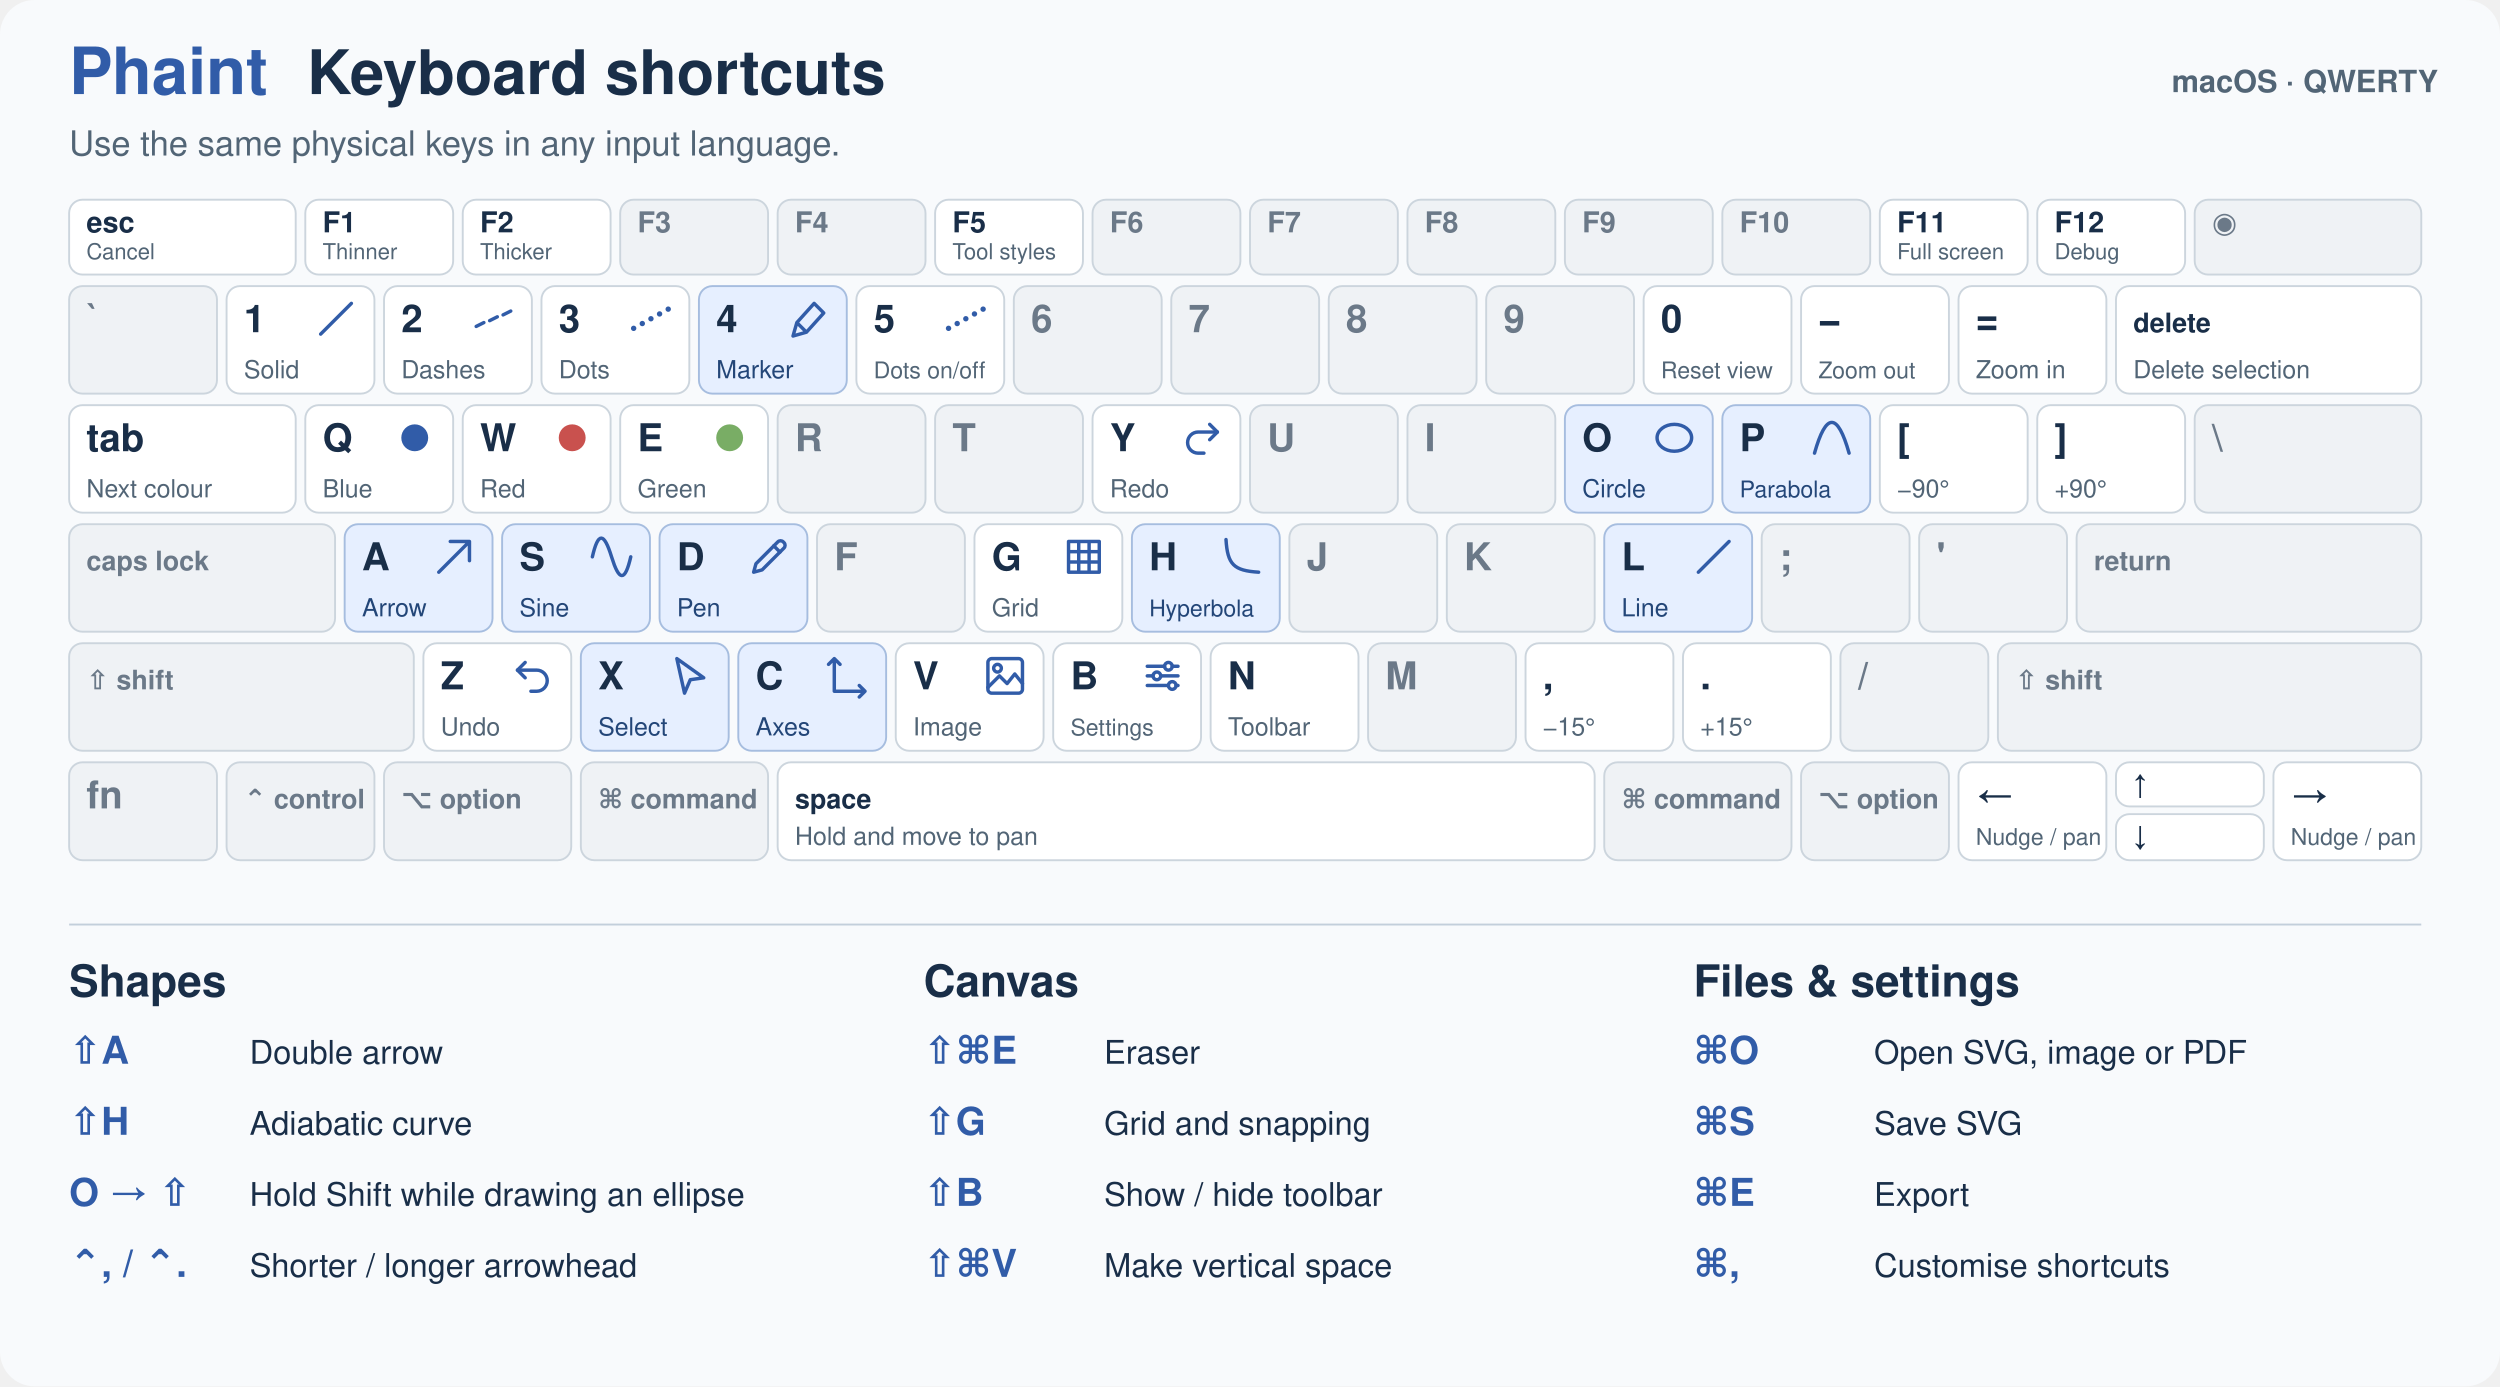
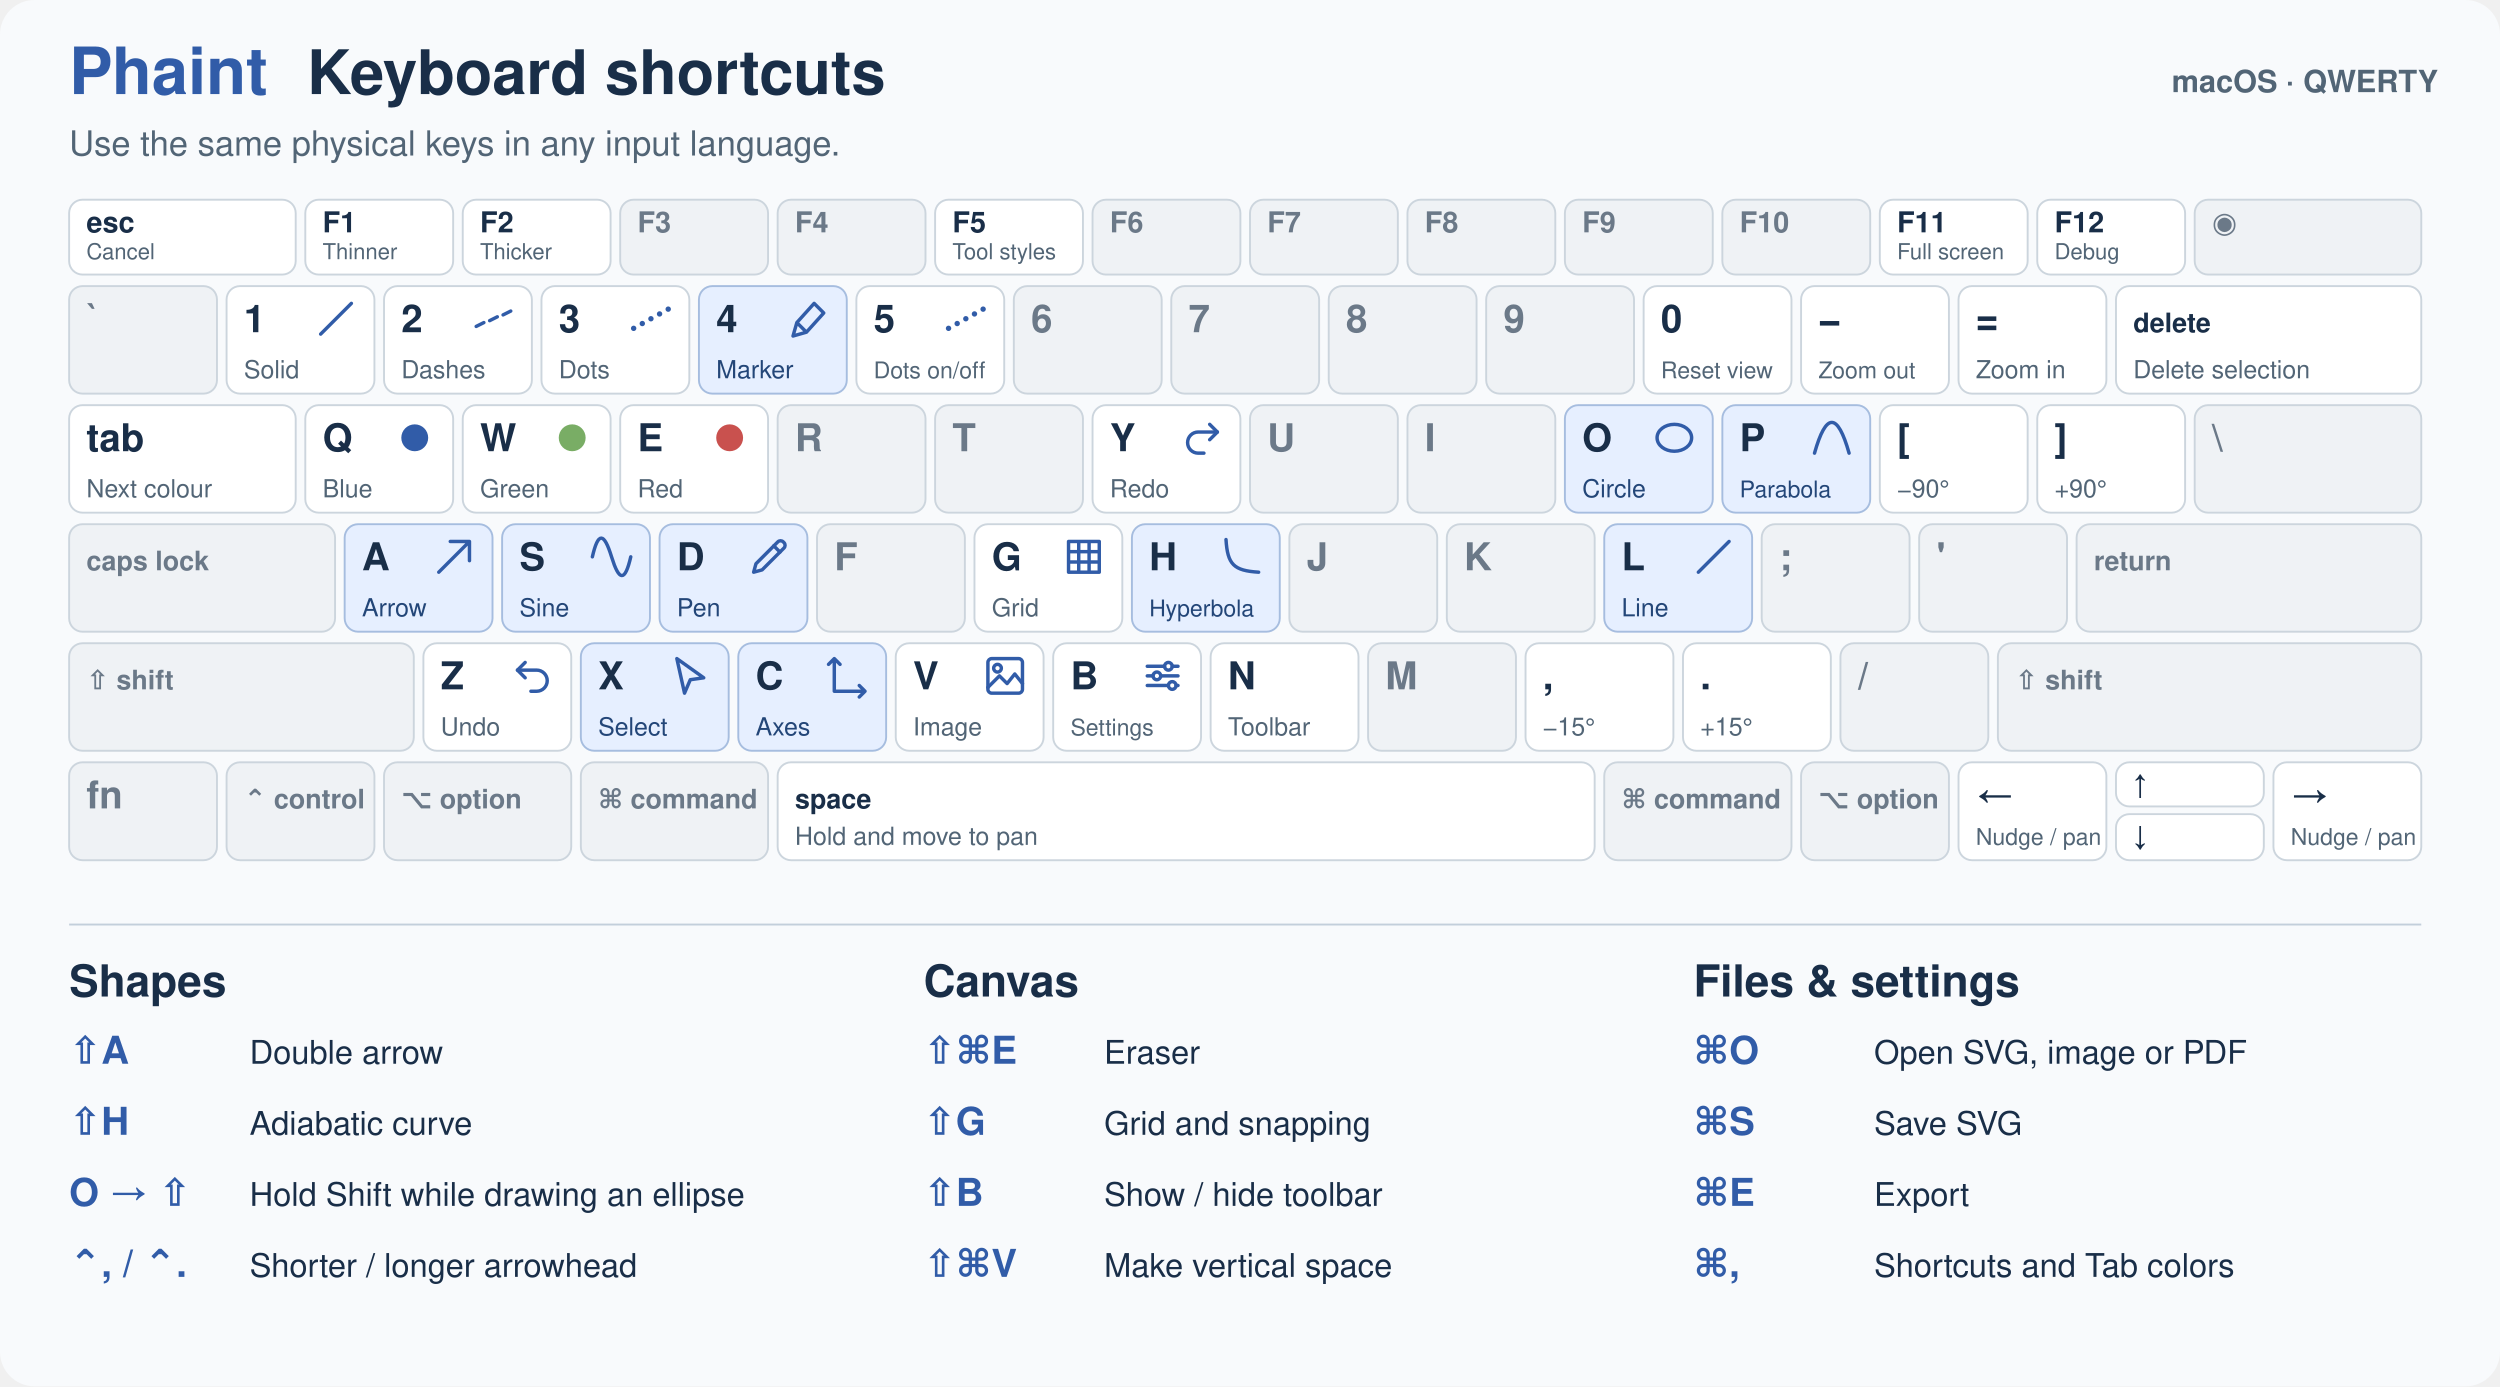
<svg xmlns="http://www.w3.org/2000/svg" width="1302" height="722" viewBox="0 0 1302 722" role="img" aria-labelledby="title desc">
  <g font-family="Helvetica Neue, Helvetica, Arial, sans-serif">
    <rect x="0" y="0" width="1302" height="722" rx="18" fill="#f8fafc" stroke="none" />
    <text x="36" y="49" font-size="34" fill="#315ca8" font-weight="750">Phaint</text>
    <text x="160" y="49" font-size="32" fill="#192e48" font-weight="650">Keyboard shortcuts</text>
    <text x="36" y="81" font-size="18" fill="#526576" font-weight="500">Use the same physical keys in any input language.</text>
    <text x="1131" y="48" font-size="16" fill="#526576" font-weight="600">macOS · QWERTY</text>
    <rect x="36" y="104" width="118" height="39" rx="7" fill="#ffffff" stroke="#ccd5dd" />
    <text x="45" y="121" font-size="15" fill="#192e48" font-weight="650">esc</text>
    <text x="45" y="135" font-size="11.5" fill="#526576" font-weight="500">Cancel</text>
    <rect x="159" y="104" width="77" height="39" rx="7" fill="#ffffff" stroke="#ccd5dd" />
    <text x="168" y="121" font-size="15" fill="#192e48" font-weight="650">F1</text>
    <text x="168" y="135" font-size="11.5" fill="#526576" font-weight="500">Thinner</text>
    <rect x="241" y="104" width="77" height="39" rx="7" fill="#ffffff" stroke="#ccd5dd" />
    <text x="250" y="121" font-size="15" fill="#192e48" font-weight="650">F2</text>
    <text x="250" y="135" font-size="11.5" fill="#526576" font-weight="500">Thicker</text>
    <rect x="323" y="104" width="77" height="39" rx="7" fill="#eff2f5" stroke="#ccd5dd" />
    <text x="332" y="121" font-size="15" fill="#6b7988" font-weight="650">F3</text>
    <rect x="405" y="104" width="77" height="39" rx="7" fill="#eff2f5" stroke="#ccd5dd" />
    <text x="414" y="121" font-size="15" fill="#6b7988" font-weight="650">F4</text>
    <rect x="487" y="104" width="77" height="39" rx="7" fill="#ffffff" stroke="#ccd5dd" />
    <text x="496" y="121" font-size="15" fill="#192e48" font-weight="650">F5</text>
    <text x="496" y="135" font-size="11.5" fill="#526576" font-weight="500">Tool styles</text>
    <rect x="569" y="104" width="77" height="39" rx="7" fill="#eff2f5" stroke="#ccd5dd" />
    <text x="578" y="121" font-size="15" fill="#6b7988" font-weight="650">F6</text>
    <rect x="651" y="104" width="77" height="39" rx="7" fill="#eff2f5" stroke="#ccd5dd" />
    <text x="660" y="121" font-size="15" fill="#6b7988" font-weight="650">F7</text>
    <rect x="733" y="104" width="77" height="39" rx="7" fill="#eff2f5" stroke="#ccd5dd" />
    <text x="742" y="121" font-size="15" fill="#6b7988" font-weight="650">F8</text>
    <rect x="815" y="104" width="77" height="39" rx="7" fill="#eff2f5" stroke="#ccd5dd" />
    <text x="824" y="121" font-size="15" fill="#6b7988" font-weight="650">F9</text>
    <rect x="897" y="104" width="77" height="39" rx="7" fill="#eff2f5" stroke="#ccd5dd" />
    <text x="906" y="121" font-size="15" fill="#6b7988" font-weight="650">F10</text>
    <rect x="979" y="104" width="77" height="39" rx="7" fill="#ffffff" stroke="#ccd5dd" />
    <text x="988" y="121" font-size="15" fill="#192e48" font-weight="650">F11</text>
    <text x="988" y="135" font-size="11.5" fill="#526576" font-weight="500">Full screen</text>
    <rect x="1061" y="104" width="77" height="39" rx="7" fill="#ffffff" stroke="#ccd5dd" />
    <text x="1070" y="121" font-size="15" fill="#192e48" font-weight="650">F12</text>
    <text x="1070" y="135" font-size="11.5" fill="#526576" font-weight="500">Debug</text>
    <rect x="1143" y="104" width="118" height="39" rx="7" fill="#eff2f5" stroke="#ccd5dd" />
    <text x="1152" y="121" font-size="15" fill="#6b7988" font-weight="650">◉</text>
    <rect x="36" y="149" width="77" height="56" rx="7" fill="#eff2f5" stroke="#ccd5dd" />
    <text x="45" y="173" font-size="20" fill="#6b7988" font-weight="650">`</text>
    <rect x="118" y="149" width="77" height="56" rx="7" fill="#ffffff" stroke="#ccd5dd" />
    <text x="127" y="173" font-size="20" fill="#192e48" font-weight="650">1</text>
    <g transform="translate(163 154)" fill="none" color="#315ca8" stroke="currentColor" stroke-width="1.8" stroke-linecap="round" stroke-linejoin="round">
      <path d="M4 20L20 4" />
    </g>
    <text x="127" y="197" font-size="13" fill="#526576" font-weight="500">Solid</text>
    <rect x="200" y="149" width="77" height="56" rx="7" fill="#ffffff" stroke="#ccd5dd" />
    <text x="209" y="173" font-size="20" fill="#192e48" font-weight="650">2</text>
    <g transform="translate(245 154)" fill="none" color="#315ca8" stroke="currentColor" stroke-width="1.8" stroke-linecap="round" stroke-linejoin="round">
      <path d="M3 16l4-2m3-1l4-2m3-1l4-2" />
    </g>
    <text x="209" y="197" font-size="13" fill="#526576" font-weight="500">Dashes</text>
    <rect x="282" y="149" width="77" height="56" rx="7" fill="#ffffff" stroke="#ccd5dd" />
    <text x="291" y="173" font-size="20" fill="#192e48" font-weight="650">3</text>
    <g transform="translate(327 154)" fill="none" color="#315ca8" stroke="currentColor" stroke-width="1.8" stroke-linecap="round" stroke-linejoin="round">
      <path d="M3 17h.01M7.5 14.5h.01M12 12h.01M16.5 9.5h.01M21 7h.01" stroke-width="2.8" />
    </g>
    <text x="291" y="197" font-size="13" fill="#526576" font-weight="500">Dots</text>
    <rect x="364" y="149" width="77" height="56" rx="7" fill="#e6efff" stroke="#a6bddf" />
    <text x="373" y="173" font-size="20" fill="#192e48" font-weight="650">4</text>
    <g transform="translate(409 154)" fill="none" color="#315ca8" stroke="currentColor" stroke-width="1.8" stroke-linecap="round" stroke-linejoin="round">
      <path d="M6 14l9-10 5 5-9 10zM6 14l5 5-7 2z" />
    </g>
    <text x="373" y="197" font-size="13" fill="#234678" font-weight="500">Marker</text>
    <rect x="446" y="149" width="77" height="56" rx="7" fill="#ffffff" stroke="#ccd5dd" />
    <text x="455" y="173" font-size="20" fill="#192e48" font-weight="650">5</text>
    <g transform="translate(491 154)" fill="none" color="#315ca8" stroke="currentColor" stroke-width="1.8" stroke-linecap="round" stroke-linejoin="round">
      <path d="M3 17h.01M7.5 14.5h.01M12 12h.01M16.5 9.5h.01M21 7h.01" stroke-width="2.8" />
    </g>
    <text x="455" y="197" font-size="12" fill="#526576" font-weight="500">Dots on/off</text>
    <rect x="528" y="149" width="77" height="56" rx="7" fill="#eff2f5" stroke="#ccd5dd" />
    <text x="537" y="173" font-size="20" fill="#6b7988" font-weight="650">6</text>
    <rect x="610" y="149" width="77" height="56" rx="7" fill="#eff2f5" stroke="#ccd5dd" />
    <text x="619" y="173" font-size="20" fill="#6b7988" font-weight="650">7</text>
    <rect x="692" y="149" width="77" height="56" rx="7" fill="#eff2f5" stroke="#ccd5dd" />
    <text x="701" y="173" font-size="20" fill="#6b7988" font-weight="650">8</text>
    <rect x="774" y="149" width="77" height="56" rx="7" fill="#eff2f5" stroke="#ccd5dd" />
    <text x="783" y="173" font-size="20" fill="#6b7988" font-weight="650">9</text>
    <rect x="856" y="149" width="77" height="56" rx="7" fill="#ffffff" stroke="#ccd5dd" />
    <text x="865" y="173" font-size="20" fill="#192e48" font-weight="650">0</text>
    <text x="865" y="197" font-size="12" fill="#526576" font-weight="500">Reset view</text>
    <rect x="938" y="149" width="77" height="56" rx="7" fill="#ffffff" stroke="#ccd5dd" />
    <text x="947" y="173" font-size="20" fill="#192e48" font-weight="650">−</text>
    <text x="947" y="197" font-size="12" fill="#526576" font-weight="500">Zoom out</text>
    <rect x="1020" y="149" width="77" height="56" rx="7" fill="#ffffff" stroke="#ccd5dd" />
    <text x="1029" y="173" font-size="20" fill="#192e48" font-weight="650">=</text>
    <text x="1029" y="197" font-size="13" fill="#526576" font-weight="500">Zoom in</text>
    <rect x="1102" y="149" width="159" height="56" rx="7" fill="#ffffff" stroke="#ccd5dd" />
    <text x="1111" y="173" font-size="14" fill="#192e48" font-weight="650">delete</text>
    <text x="1111" y="197" font-size="13" fill="#526576" font-weight="500">Delete selection</text>
    <rect x="36" y="211" width="118" height="56" rx="7" fill="#ffffff" stroke="#ccd5dd" />
    <text x="45" y="235" font-size="20" fill="#192e48" font-weight="650">tab</text>
    <text x="45" y="259" font-size="13" fill="#526576" font-weight="500">Next colour</text>
    <rect x="159" y="211" width="77" height="56" rx="7" fill="#ffffff" stroke="#ccd5dd" />
    <text x="168" y="235" font-size="20" fill="#192e48" font-weight="650">Q</text>
    <g transform="translate(204 216)" fill="none" color="#315ca8" stroke="currentColor" stroke-width="1.8" stroke-linecap="round" stroke-linejoin="round">
      <circle cx="12" cy="12" r="7" fill="currentColor" stroke="none" />
    </g>
    <text x="168" y="259" font-size="13" fill="#526576" font-weight="500">Blue</text>
    <rect x="241" y="211" width="77" height="56" rx="7" fill="#ffffff" stroke="#ccd5dd" />
    <text x="250" y="235" font-size="20" fill="#192e48" font-weight="650">W</text>
-     <g transform="translate(286 216)" fill="none" color="#c9514e" stroke="currentColor" stroke-width="1.8" stroke-linecap="round" stroke-linejoin="round">
+     <g transform="translate(286 216)" fill="none" color="#79ad65" stroke="currentColor" stroke-width="1.8" stroke-linecap="round" stroke-linejoin="round">
      <circle cx="12" cy="12" r="7" fill="currentColor" stroke="none" />
    </g>
-     <text x="250" y="259" font-size="13" fill="#526576" font-weight="500">Red</text>
+     <text x="250" y="259" font-size="13" fill="#526576" font-weight="500">Green</text>
    <rect x="323" y="211" width="77" height="56" rx="7" fill="#ffffff" stroke="#ccd5dd" />
    <text x="332" y="235" font-size="20" fill="#192e48" font-weight="650">E</text>
-     <g transform="translate(368 216)" fill="none" color="#79ad65" stroke="currentColor" stroke-width="1.8" stroke-linecap="round" stroke-linejoin="round">
+     <g transform="translate(368 216)" fill="none" color="#c9514e" stroke="currentColor" stroke-width="1.8" stroke-linecap="round" stroke-linejoin="round">
      <circle cx="12" cy="12" r="7" fill="currentColor" stroke="none" />
    </g>
-     <text x="332" y="259" font-size="13" fill="#526576" font-weight="500">Green</text>
+     <text x="332" y="259" font-size="13" fill="#526576" font-weight="500">Red</text>
    <rect x="405" y="211" width="77" height="56" rx="7" fill="#eff2f5" stroke="#ccd5dd" />
    <text x="414" y="235" font-size="20" fill="#6b7988" font-weight="650">R</text>
    <rect x="487" y="211" width="77" height="56" rx="7" fill="#eff2f5" stroke="#ccd5dd" />
    <text x="496" y="235" font-size="20" fill="#6b7988" font-weight="650">T</text>
    <rect x="569" y="211" width="77" height="56" rx="7" fill="#ffffff" stroke="#ccd5dd" />
    <text x="578" y="235" font-size="20" fill="#192e48" font-weight="650">Y</text>
    <g transform="translate(614 216)" fill="none" color="#315ca8" stroke="currentColor" stroke-width="1.8" stroke-linecap="round" stroke-linejoin="round">
      <path d="M16 13l4-4-4-4" />
      <path d="M20 9H10a5.5 5.5 0 000 11h3" />
    </g>
    <text x="578" y="259" font-size="13" fill="#526576" font-weight="500">Redo</text>
    <rect x="651" y="211" width="77" height="56" rx="7" fill="#eff2f5" stroke="#ccd5dd" />
    <text x="660" y="235" font-size="20" fill="#6b7988" font-weight="650">U</text>
    <rect x="733" y="211" width="77" height="56" rx="7" fill="#eff2f5" stroke="#ccd5dd" />
    <text x="742" y="235" font-size="20" fill="#6b7988" font-weight="650">I</text>
    <rect x="815" y="211" width="77" height="56" rx="7" fill="#e6efff" stroke="#a6bddf" />
    <text x="824" y="235" font-size="20" fill="#192e48" font-weight="650">O</text>
    <g transform="translate(860 216)" fill="none" color="#315ca8" stroke="currentColor" stroke-width="1.8" stroke-linecap="round" stroke-linejoin="round">
      <ellipse cx="12" cy="12" rx="9" ry="7" />
    </g>
    <text x="824" y="259" font-size="13" fill="#234678" font-weight="500">Circle</text>
    <rect x="897" y="211" width="77" height="56" rx="7" fill="#e6efff" stroke="#a6bddf" />
    <text x="906" y="235" font-size="20" fill="#192e48" font-weight="650">P</text>
    <g transform="translate(942 216)" fill="none" color="#315ca8" stroke="currentColor" stroke-width="1.8" stroke-linecap="round" stroke-linejoin="round">
      <path d="M3 20Q12-12 21 20" />
    </g>
    <text x="906" y="259" font-size="12" fill="#234678" font-weight="500">Parabola</text>
    <rect x="979" y="211" width="77" height="56" rx="7" fill="#ffffff" stroke="#ccd5dd" />
    <text x="988" y="235" font-size="20" fill="#192e48" font-weight="650">[</text>
    <text x="988" y="259" font-size="13" fill="#526576" font-weight="500">−90°</text>
    <rect x="1061" y="211" width="77" height="56" rx="7" fill="#ffffff" stroke="#ccd5dd" />
    <text x="1070" y="235" font-size="20" fill="#192e48" font-weight="650">]</text>
    <text x="1070" y="259" font-size="13" fill="#526576" font-weight="500">+90°</text>
    <rect x="1143" y="211" width="118" height="56" rx="7" fill="#eff2f5" stroke="#ccd5dd" />
    <text x="1152" y="235" font-size="20" fill="#6b7988" font-weight="650">\</text>
    <rect x="36" y="273" width="138.5" height="56" rx="7" fill="#eff2f5" stroke="#ccd5dd" />
    <text x="45" y="297" font-size="14" fill="#6b7988" font-weight="650">caps lock</text>
    <rect x="179.5" y="273" width="77" height="56" rx="7" fill="#e6efff" stroke="#a6bddf" />
    <text x="188.5" y="297" font-size="20" fill="#192e48" font-weight="650">A</text>
    <g transform="translate(224.5 278)" fill="none" color="#315ca8" stroke="currentColor" stroke-width="1.8" stroke-linecap="round" stroke-linejoin="round">
      <path d="M4 20L20 4M10 4h10v10" />
    </g>
    <text x="188.5" y="321" font-size="13" fill="#234678" font-weight="500">Arrow</text>
    <rect x="261.5" y="273" width="77" height="56" rx="7" fill="#e6efff" stroke="#a6bddf" />
    <text x="270.5" y="297" font-size="20" fill="#192e48" font-weight="650">S</text>
    <g transform="translate(306.5 278)" fill="none" color="#315ca8" stroke="currentColor" stroke-width="1.8" stroke-linecap="round" stroke-linejoin="round">
      <path d="M2 12C5-1 8-1 12 12S19 25 22 12" />
    </g>
    <text x="270.5" y="321" font-size="13" fill="#234678" font-weight="500">Sine</text>
    <rect x="343.5" y="273" width="77" height="56" rx="7" fill="#e6efff" stroke="#a6bddf" />
    <text x="352.5" y="297" font-size="20" fill="#192e48" font-weight="650">D</text>
    <g transform="translate(388.5 278)" fill="none" color="#315ca8" stroke="currentColor" stroke-width="1.8" stroke-linecap="round" stroke-linejoin="round">
      <path d="M4 20l1.2-4.4L16.6 4.2a2 2 0 012.8 0l.4.4a2 2 0 010 2.8L8.4 18.8 4 20z" />
      <path d="M14.5 6.3l3.2 3.2" />
    </g>
    <text x="352.5" y="321" font-size="13" fill="#234678" font-weight="500">Pen</text>
    <rect x="425.5" y="273" width="77" height="56" rx="7" fill="#eff2f5" stroke="#ccd5dd" />
    <text x="434.5" y="297" font-size="20" fill="#6b7988" font-weight="650">F</text>
    <rect x="507.5" y="273" width="77" height="56" rx="7" fill="#ffffff" stroke="#ccd5dd" />
    <text x="516.5" y="297" font-size="20" fill="#192e48" font-weight="650">G</text>
    <g transform="translate(552.5 278)" fill="none" color="#315ca8" stroke="currentColor" stroke-width="1.8" stroke-linecap="round" stroke-linejoin="round">
      <path d="M4 4h16v16H4zM4 9.3h16M4 14.7h16M9.3 4v16M14.7 4v16" />
    </g>
    <text x="516.5" y="321" font-size="13" fill="#526576" font-weight="500">Grid</text>
    <rect x="589.5" y="273" width="77" height="56" rx="7" fill="#e6efff" stroke="#a6bddf" />
    <text x="598.5" y="297" font-size="20" fill="#192e48" font-weight="650">H</text>
    <g transform="translate(634.5 278)" fill="none" color="#315ca8" stroke="currentColor" stroke-width="1.8" stroke-linecap="round" stroke-linejoin="round">
      <path d="M4 3C4.8 16 8 19.2 21 20" />
    </g>
    <text x="598.5" y="321" font-size="12" fill="#234678" font-weight="500">Hyperbola</text>
    <rect x="671.5" y="273" width="77" height="56" rx="7" fill="#eff2f5" stroke="#ccd5dd" />
    <text x="680.5" y="297" font-size="20" fill="#6b7988" font-weight="650">J</text>
    <rect x="753.5" y="273" width="77" height="56" rx="7" fill="#eff2f5" stroke="#ccd5dd" />
    <text x="762.5" y="297" font-size="20" fill="#6b7988" font-weight="650">K</text>
    <rect x="835.5" y="273" width="77" height="56" rx="7" fill="#e6efff" stroke="#a6bddf" />
    <text x="844.5" y="297" font-size="20" fill="#192e48" font-weight="650">L</text>
    <g transform="translate(880.5 278)" fill="none" color="#315ca8" stroke="currentColor" stroke-width="1.8" stroke-linecap="round" stroke-linejoin="round">
      <path d="M4 20L20 4" />
    </g>
    <text x="844.5" y="321" font-size="13" fill="#234678" font-weight="500">Line</text>
    <rect x="917.5" y="273" width="77" height="56" rx="7" fill="#eff2f5" stroke="#ccd5dd" />
    <text x="926.5" y="297" font-size="20" fill="#6b7988" font-weight="650">;</text>
    <rect x="999.5" y="273" width="77" height="56" rx="7" fill="#eff2f5" stroke="#ccd5dd" />
    <text x="1008.5" y="297" font-size="20" fill="#6b7988" font-weight="650">'</text>
    <rect x="1081.5" y="273" width="179.5" height="56" rx="7" fill="#eff2f5" stroke="#ccd5dd" />
    <text x="1090.5" y="297" font-size="14" fill="#6b7988" font-weight="650">return</text>
    <rect x="36" y="335" width="179.5" height="56" rx="7" fill="#eff2f5" stroke="#ccd5dd" />
    <text x="45" y="359" font-size="14" fill="#6b7988" font-weight="650">⇧ shift</text>
    <rect x="220.5" y="335" width="77" height="56" rx="7" fill="#ffffff" stroke="#ccd5dd" />
    <text x="229.5" y="359" font-size="20" fill="#192e48" font-weight="650">Z</text>
    <g transform="translate(265.5 340)" fill="none" color="#315ca8" stroke="currentColor" stroke-width="1.8" stroke-linecap="round" stroke-linejoin="round">
      <path d="M8 13L4 9l4-4" />
      <path d="M4 9h10a5.5 5.5 0 010 11h-3" />
    </g>
    <text x="229.5" y="383" font-size="13" fill="#526576" font-weight="500">Undo</text>
    <rect x="302.5" y="335" width="77" height="56" rx="7" fill="#e6efff" stroke="#a6bddf" />
    <text x="311.5" y="359" font-size="20" fill="#192e48" font-weight="650">X</text>
    <g transform="translate(347.5 340)" fill="none" color="#315ca8" stroke="currentColor" stroke-width="1.8" stroke-linecap="round" stroke-linejoin="round">
      <path d="M5 3l14 10-7 1-3 7z" />
    </g>
    <text x="311.5" y="383" font-size="13" fill="#234678" font-weight="500">Select</text>
    <rect x="384.5" y="335" width="77" height="56" rx="7" fill="#e6efff" stroke="#a6bddf" />
    <text x="393.5" y="359" font-size="20" fill="#192e48" font-weight="650">C</text>
    <g transform="translate(429.5 340)" fill="none" color="#315ca8" stroke="currentColor" stroke-width="1.8" stroke-linecap="round" stroke-linejoin="round">
      <path d="M5 20V3m-3 3 3-3 3 3M5 20h16m-3-3 3 3-3 3" />
    </g>
    <text x="393.5" y="383" font-size="13" fill="#234678" font-weight="500">Axes</text>
    <rect x="466.5" y="335" width="77" height="56" rx="7" fill="#ffffff" stroke="#ccd5dd" />
    <text x="475.5" y="359" font-size="20" fill="#192e48" font-weight="650">V</text>
    <g transform="translate(511.5 340)" fill="none" color="#315ca8" stroke="currentColor" stroke-width="1.8" stroke-linecap="round" stroke-linejoin="round">
      <rect x="3" y="3" width="18" height="18" rx="2" />
      <circle cx="8" cy="8" r="2" />
      <path d="M3 18l6-6 4 4 4-5 4 5" />
    </g>
    <text x="475.5" y="383" font-size="13" fill="#526576" font-weight="500">Image</text>
    <rect x="548.5" y="335" width="77" height="56" rx="7" fill="#ffffff" stroke="#ccd5dd" />
    <text x="557.5" y="359" font-size="20" fill="#192e48" font-weight="650">B</text>
    <g transform="translate(593.5 340)" fill="none" color="#315ca8" stroke="currentColor" stroke-width="1.8" stroke-linecap="round" stroke-linejoin="round">
      <path d="M4 7h9M17 7h3M4 12h3M11 12h9M4 17h11M19 17h1" />
      <circle cx="15" cy="7" r="2" />
      <circle cx="9" cy="12" r="2" />
      <circle cx="17" cy="17" r="2" />
    </g>
    <text x="557.5" y="383" font-size="12" fill="#526576" font-weight="500">Settings</text>
    <rect x="630.5" y="335" width="77" height="56" rx="7" fill="#ffffff" stroke="#ccd5dd" />
    <text x="639.5" y="359" font-size="20" fill="#192e48" font-weight="650">N</text>
    <text x="639.5" y="383" font-size="13" fill="#526576" font-weight="500">Toolbar</text>
    <rect x="712.5" y="335" width="77" height="56" rx="7" fill="#eff2f5" stroke="#ccd5dd" />
    <text x="721.5" y="359" font-size="20" fill="#6b7988" font-weight="650">M</text>
    <rect x="794.5" y="335" width="77" height="56" rx="7" fill="#ffffff" stroke="#ccd5dd" />
    <text x="803.5" y="359" font-size="20" fill="#192e48" font-weight="650">,</text>
    <text x="803.5" y="383" font-size="13" fill="#526576" font-weight="500">−15°</text>
    <rect x="876.5" y="335" width="77" height="56" rx="7" fill="#ffffff" stroke="#ccd5dd" />
    <text x="885.5" y="359" font-size="20" fill="#192e48" font-weight="650">.</text>
    <text x="885.5" y="383" font-size="13" fill="#526576" font-weight="500">+15°</text>
    <rect x="958.5" y="335" width="77" height="56" rx="7" fill="#eff2f5" stroke="#ccd5dd" />
    <text x="967.5" y="359" font-size="20" fill="#6b7988" font-weight="650">/</text>
    <rect x="1040.5" y="335" width="220.5" height="56" rx="7" fill="#eff2f5" stroke="#ccd5dd" />
    <text x="1049.5" y="359" font-size="14" fill="#6b7988" font-weight="650">⇧ shift</text>
    <rect x="36" y="397" width="77" height="51" rx="7" fill="#eff2f5" stroke="#ccd5dd" />
    <text x="45" y="421" font-size="20" fill="#6b7988" font-weight="650">fn</text>
    <rect x="118" y="397" width="77" height="51" rx="7" fill="#eff2f5" stroke="#ccd5dd" />
    <text x="127" y="421" font-size="14" fill="#6b7988" font-weight="650">⌃ control</text>
    <rect x="200" y="397" width="97.5" height="51" rx="7" fill="#eff2f5" stroke="#ccd5dd" />
    <text x="209" y="421" font-size="14" fill="#6b7988" font-weight="650">⌥ option</text>
    <rect x="302.5" y="397" width="97.5" height="51" rx="7" fill="#eff2f5" stroke="#ccd5dd" />
    <text x="311.5" y="421" font-size="14" fill="#6b7988" font-weight="650">⌘ command</text>
    <rect x="405" y="397" width="425.5" height="51" rx="7" fill="#ffffff" stroke="#ccd5dd" />
    <text x="414" y="421" font-size="14" fill="#192e48" font-weight="650">space</text>
    <text x="414" y="440" font-size="13" fill="#526576" font-weight="500">Hold and move to pan</text>
    <rect x="835.5" y="397" width="97.5" height="51" rx="7" fill="#eff2f5" stroke="#ccd5dd" />
    <text x="844.5" y="421" font-size="14" fill="#6b7988" font-weight="650">⌘ command</text>
    <rect x="938" y="397" width="77" height="51" rx="7" fill="#eff2f5" stroke="#ccd5dd" />
    <text x="947" y="421" font-size="14" fill="#6b7988" font-weight="650">⌥ option</text>
    <rect x="1020" y="397" width="77" height="51" rx="7" fill="#ffffff" stroke="#ccd5dd" />
    <text x="1029" y="421" font-size="20" fill="#192e48" font-weight="650">←</text>
    <text x="1029" y="440" font-size="12" fill="#526576" font-weight="500">Nudge / pan</text>
    <rect x="1102" y="397" width="77" height="23" rx="7" fill="#ffffff" stroke="#ccd5dd" />
    <text x="1111" y="414" font-size="15" fill="#192e48" font-weight="650">↑</text>
    <rect x="1102" y="424" width="77" height="24" rx="7" fill="#ffffff" stroke="#ccd5dd" />
    <text x="1111" y="441" font-size="15" fill="#192e48" font-weight="650">↓</text>
    <rect x="1184" y="397" width="77" height="51" rx="7" fill="#ffffff" stroke="#ccd5dd" />
    <text x="1193" y="421" font-size="20" fill="#192e48" font-weight="650">→</text>
    <text x="1193" y="440" font-size="12" fill="#526576" font-weight="500">Nudge / pan</text>
    <rect x="36" y="481" width="1225" height="1" rx="0" fill="#c3cfdb" stroke="none" />
    <text x="36" y="519" font-size="23" fill="#192e48" font-weight="650">Shapes</text>
    <text x="36" y="554" font-size="20" fill="#315ca8" font-weight="650">⇧A</text>
    <text x="130" y="554" font-size="17" fill="#192e48" font-weight="500">Double arrow</text>
    <text x="36" y="591" font-size="20" fill="#315ca8" font-weight="650">⇧H</text>
    <text x="130" y="591" font-size="17" fill="#192e48" font-weight="500">Adiabatic curve</text>
    <text x="36" y="628" font-size="20" fill="#315ca8" font-weight="650">O → ⇧</text>
    <text x="130" y="628" font-size="17" fill="#192e48" font-weight="500">Hold Shift while drawing an ellipse</text>
    <text x="36" y="665" font-size="20" fill="#315ca8" font-weight="650">⌃, / ⌃.</text>
    <text x="130" y="665" font-size="17" fill="#192e48" font-weight="500">Shorter / longer arrowhead</text>
    <text x="481" y="519" font-size="23" fill="#192e48" font-weight="650">Canvas</text>
    <text x="481" y="554" font-size="20" fill="#315ca8" font-weight="650">⇧⌘E</text>
    <text x="575" y="554" font-size="17" fill="#192e48" font-weight="500">Eraser</text>
    <text x="481" y="591" font-size="20" fill="#315ca8" font-weight="650">⇧G</text>
    <text x="575" y="591" font-size="17" fill="#192e48" font-weight="500">Grid and snapping</text>
    <text x="481" y="628" font-size="20" fill="#315ca8" font-weight="650">⇧B</text>
    <text x="575" y="628" font-size="17" fill="#192e48" font-weight="500">Show / hide toolbar</text>
    <text x="481" y="665" font-size="20" fill="#315ca8" font-weight="650">⇧⌘V</text>
    <text x="575" y="665" font-size="17" fill="#192e48" font-weight="500">Make vertical space</text>
    <text x="882" y="519" font-size="23" fill="#192e48" font-weight="650">Files &amp; settings</text>
    <text x="882" y="554" font-size="20" fill="#315ca8" font-weight="650">⌘O</text>
    <text x="976" y="554" font-size="17" fill="#192e48" font-weight="500">Open SVG, image or PDF</text>
    <text x="882" y="591" font-size="20" fill="#315ca8" font-weight="650">⌘S</text>
    <text x="976" y="591" font-size="17" fill="#192e48" font-weight="500">Save SVG</text>
    <text x="882" y="628" font-size="20" fill="#315ca8" font-weight="650">⌘E</text>
    <text x="976" y="628" font-size="17" fill="#192e48" font-weight="500">Export</text>
    <text x="882" y="665" font-size="20" fill="#315ca8" font-weight="650">⌘,</text>
-     <text x="976" y="665" font-size="17" fill="#192e48" font-weight="500">Customise shortcuts</text>
+     <text x="976" y="665" font-size="17" fill="#192e48" font-weight="500">Shortcuts and Tab colors</text>
  </g>
</svg>
